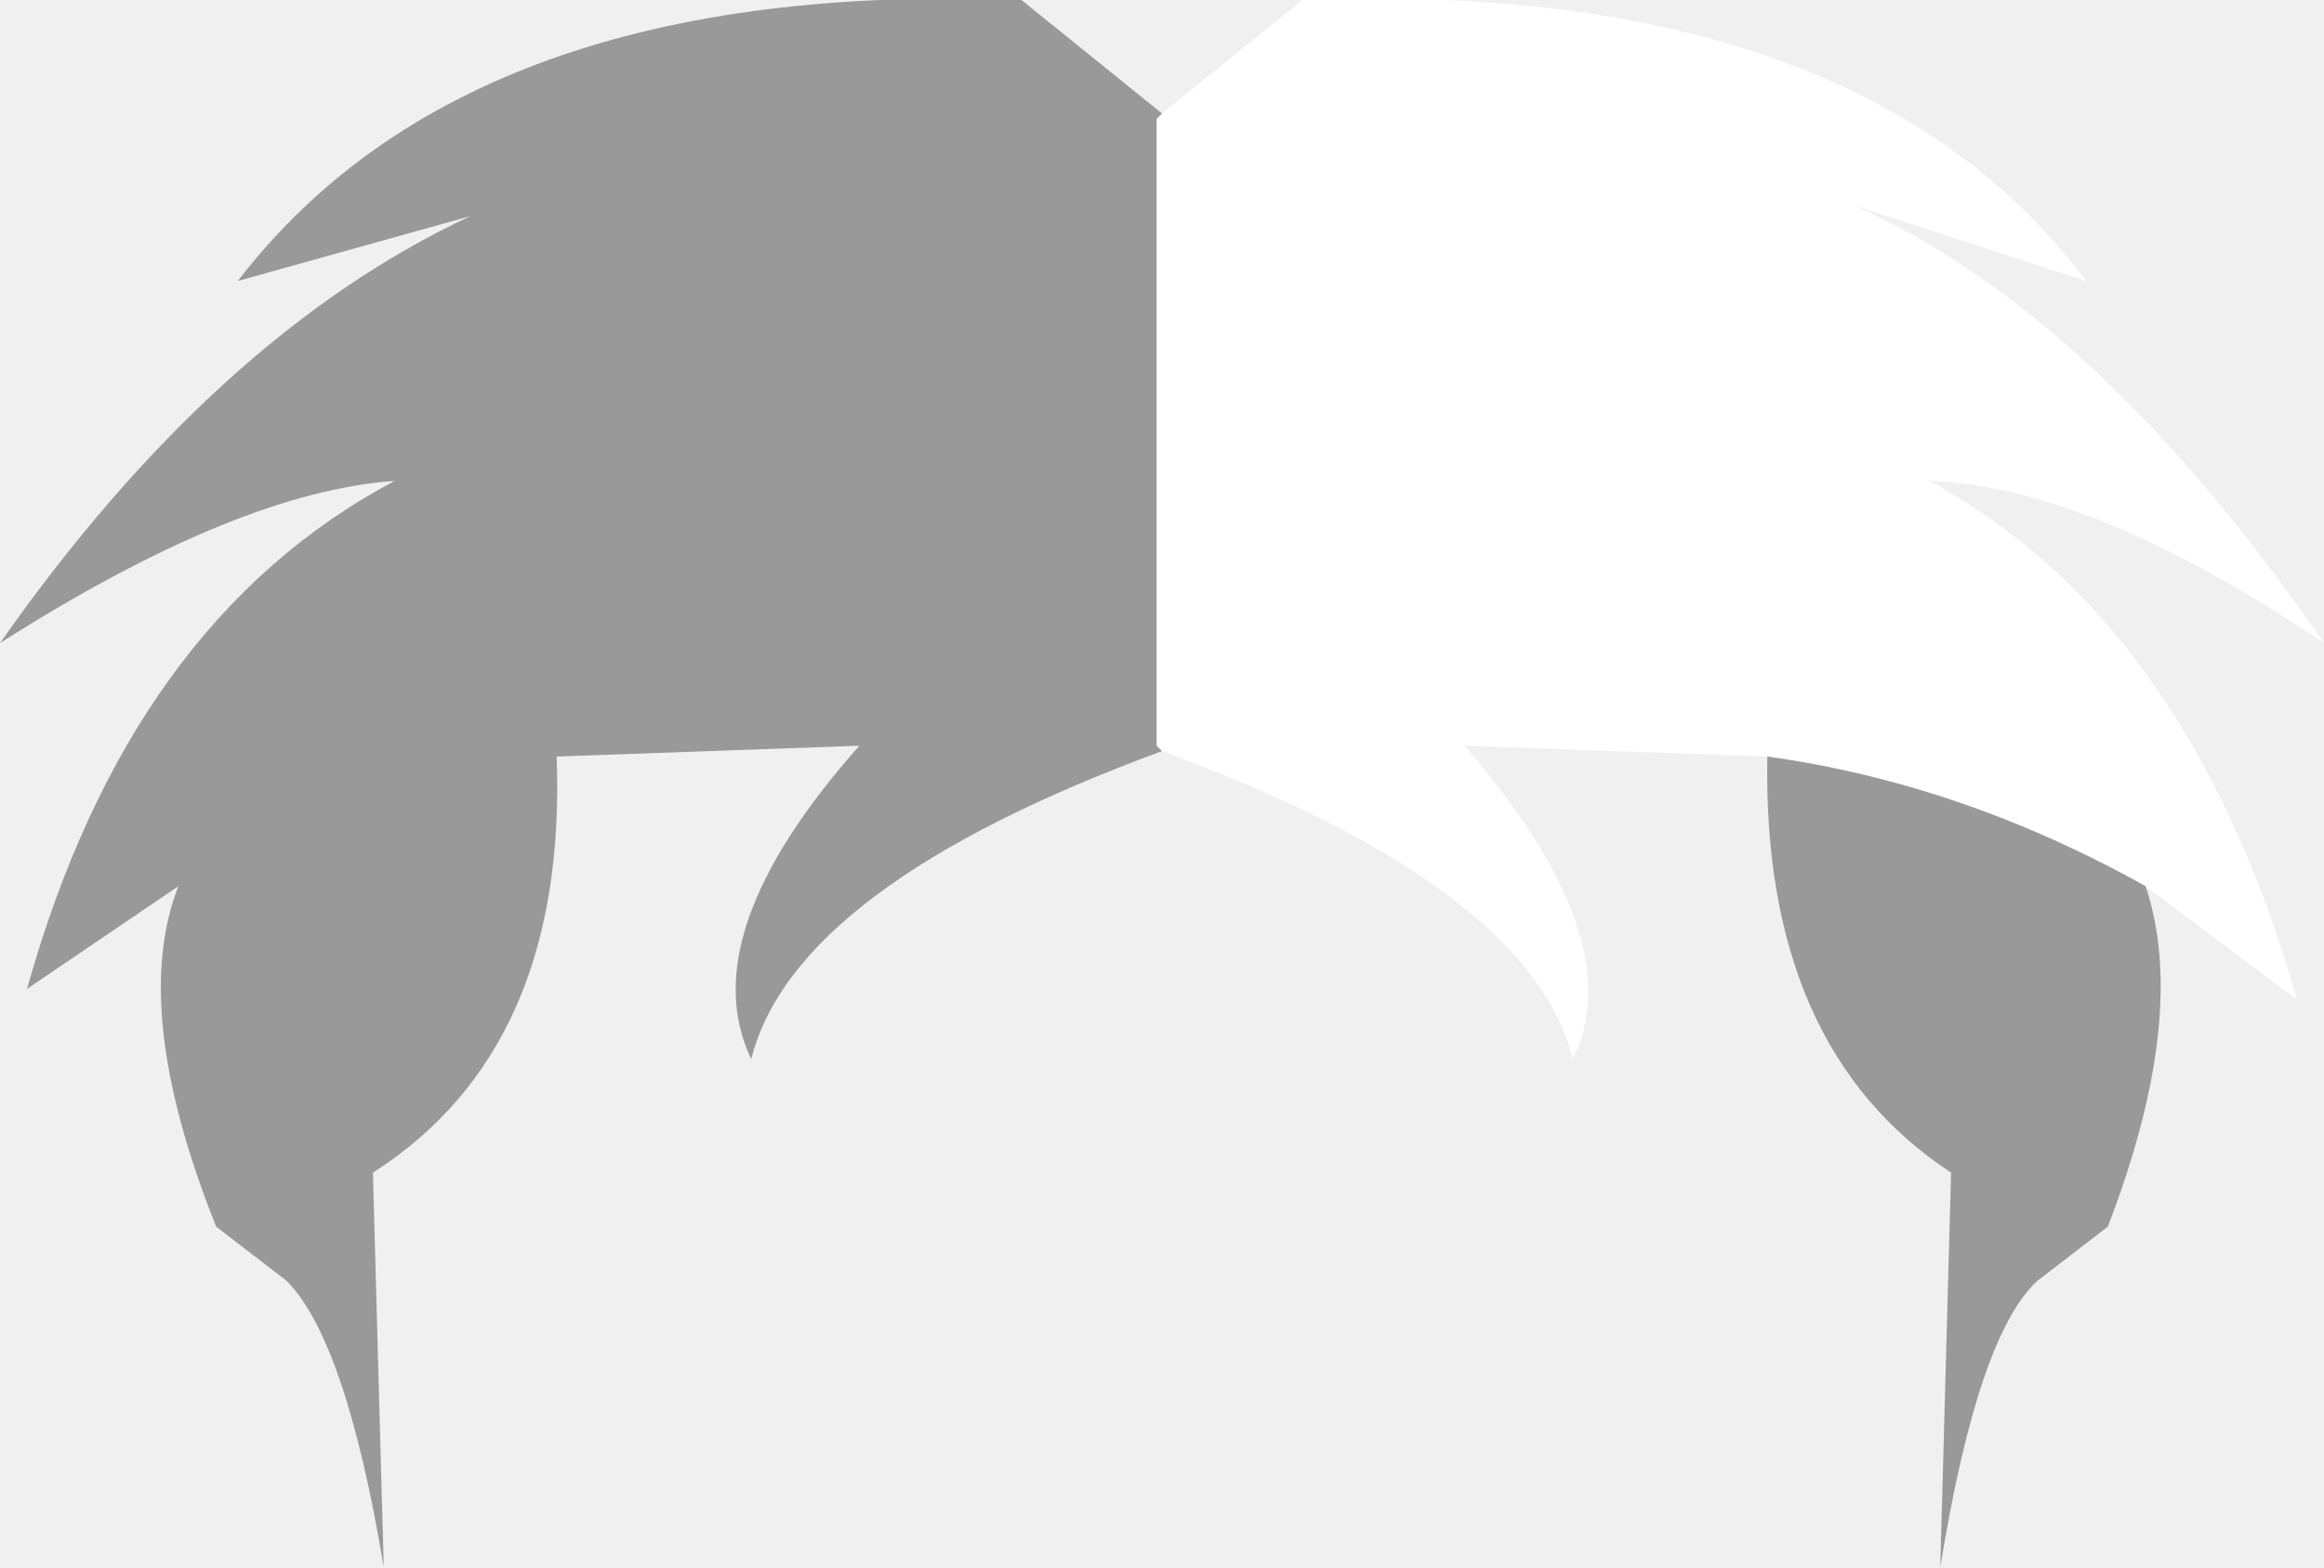
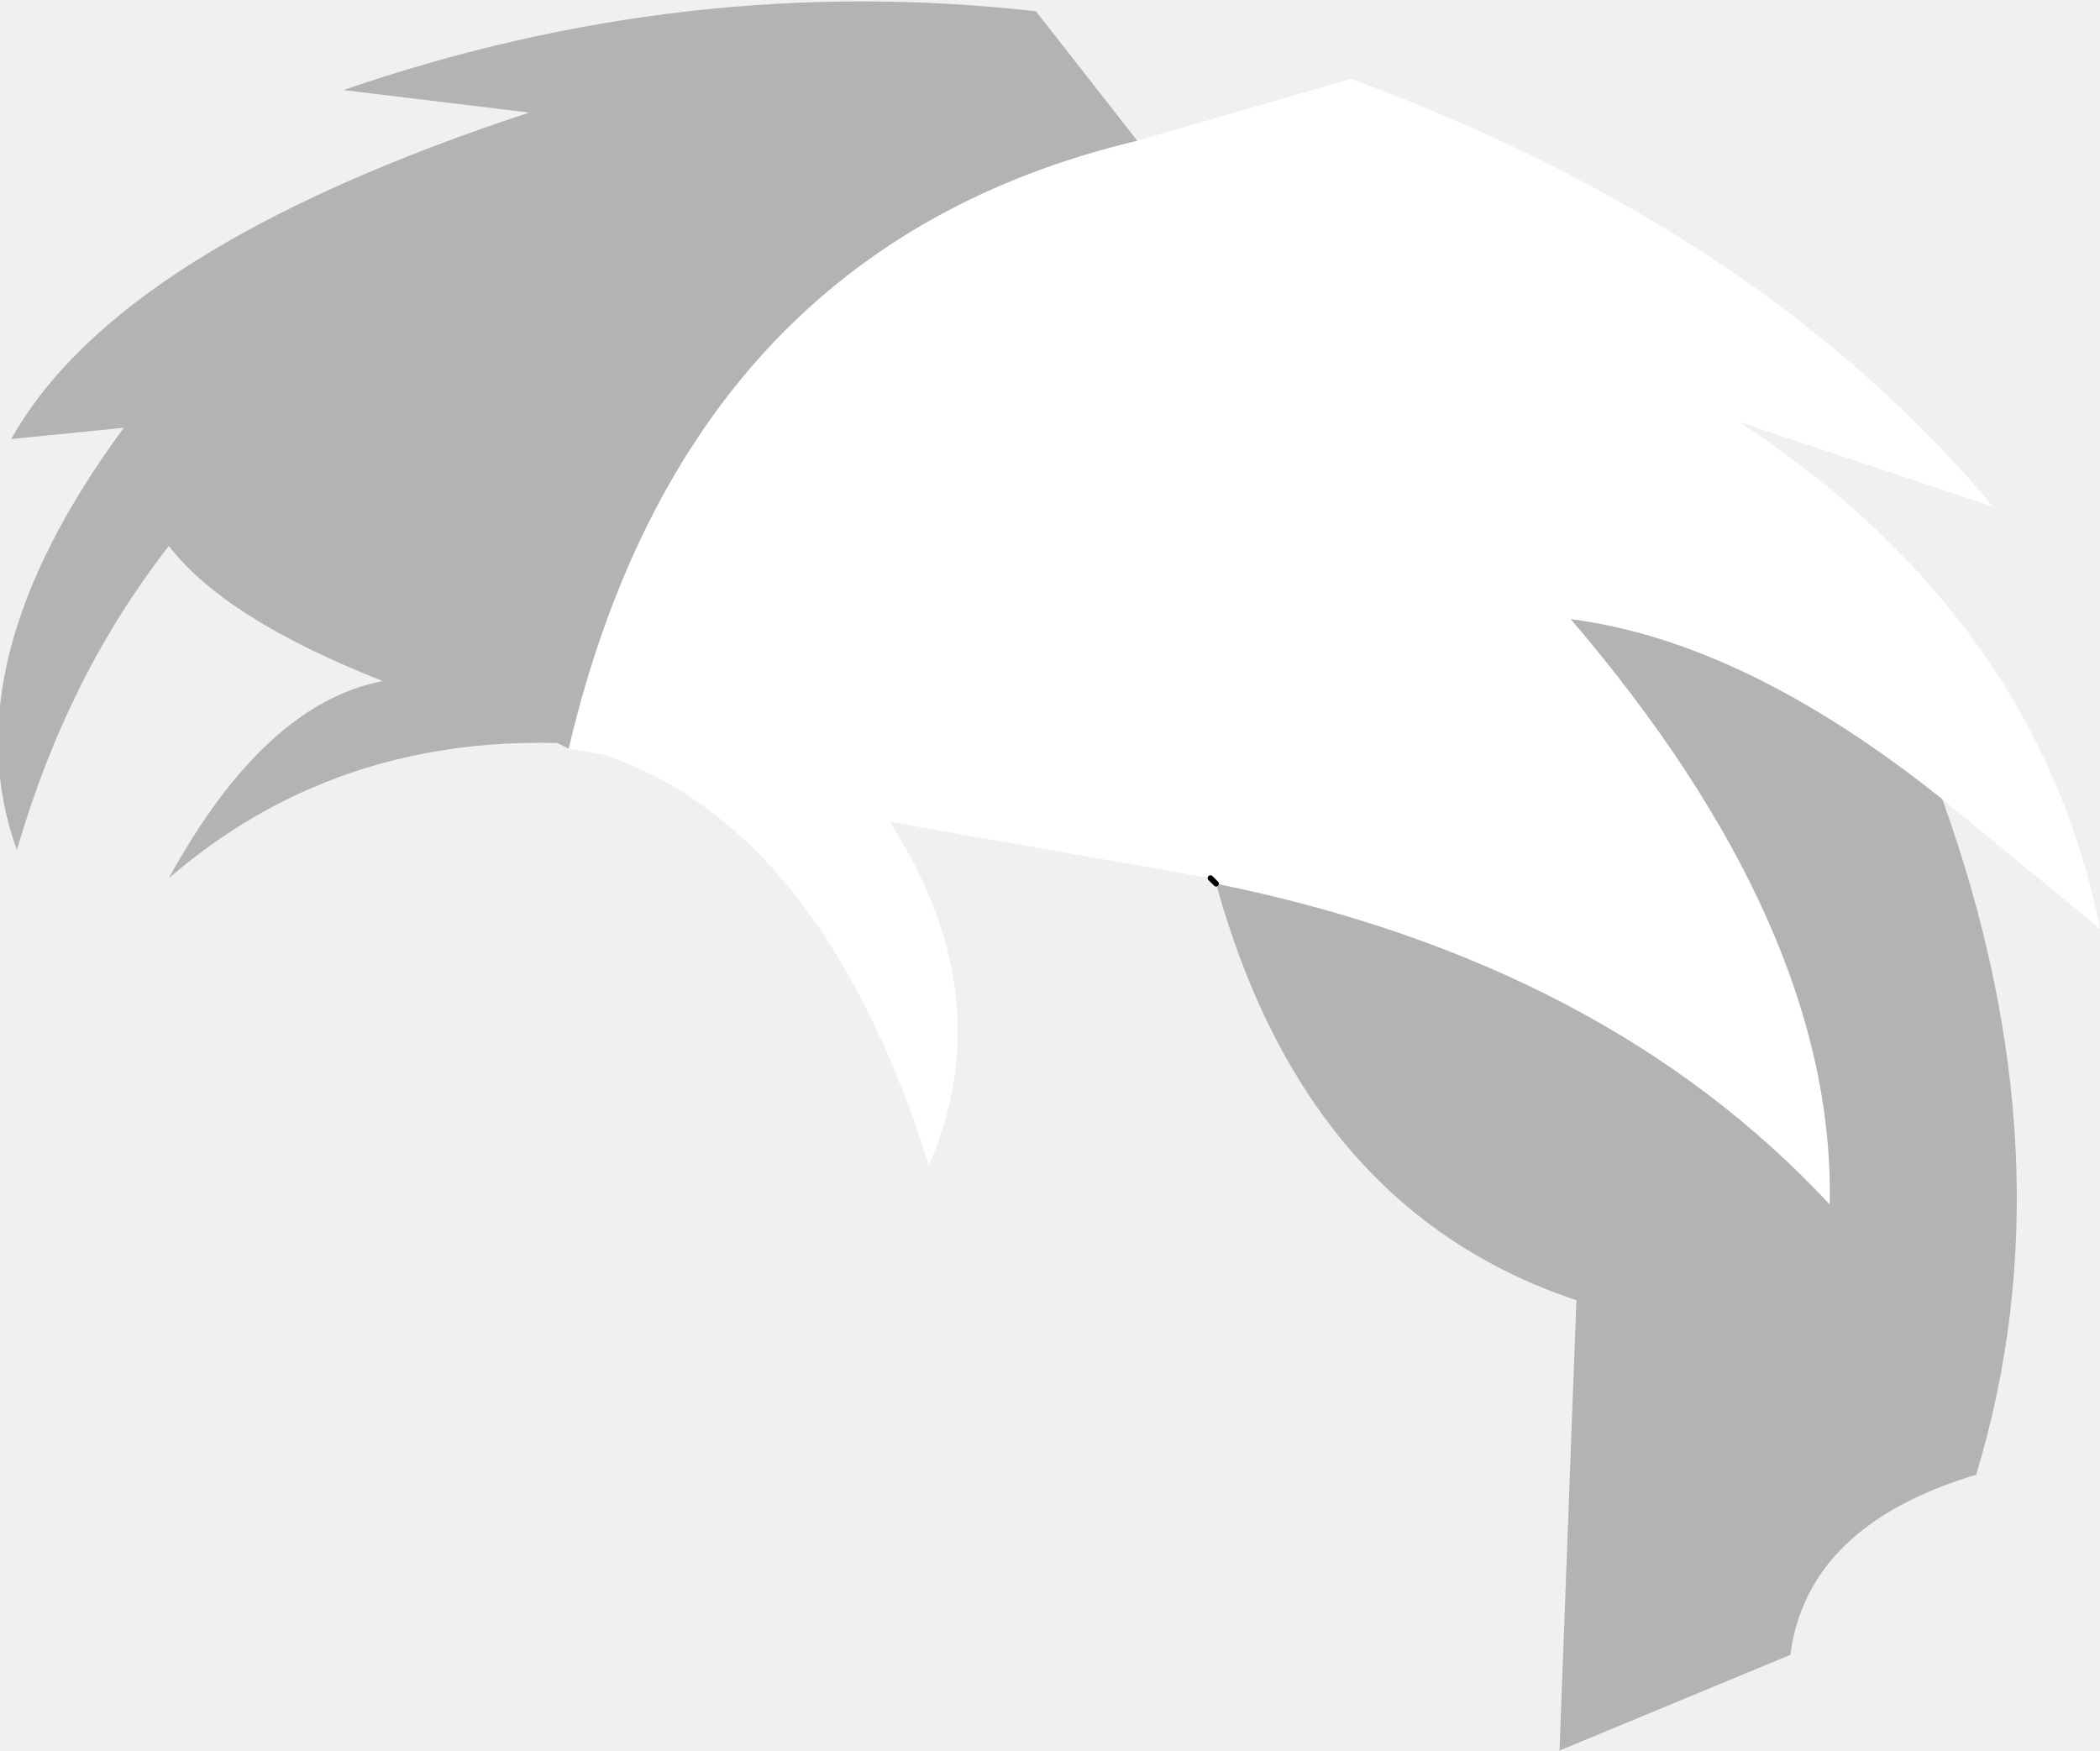
- <svg xmlns="http://www.w3.org/2000/svg" height="14.5px" width="21.5px">
-   <g transform="matrix(1.0, 0.0, 0.0, 1.0, 10.8, 23.55)">
-     <path d="M-0.05 -22.5 L1.25 -23.55 Q6.4 -23.75 8.5 -20.95 L6.35 -21.65 Q8.6 -20.65 10.7 -17.6 8.55 -19.05 7.05 -19.1 9.45 -17.8 10.45 -14.3 L9.05 -15.35 Q7.35 -16.3 5.55 -16.55 L2.75 -16.65 Q4.3 -14.85 3.75 -13.75 3.35 -15.35 -0.05 -16.6 L-0.1 -16.65 -0.1 -22.45 -0.05 -22.5" fill="#ffffff" fill-rule="evenodd" stroke="none" />
-     <path d="M9.05 -15.35 Q9.45 -14.15 8.7 -12.2 L8.05 -11.7 Q7.5 -11.2 7.15 -9.05 L7.25 -12.7 Q5.5 -13.85 5.55 -16.55 7.35 -16.3 9.05 -15.35 M-0.05 -16.6 Q-3.45 -15.35 -3.85 -13.75 -4.4 -14.9 -2.85 -16.65 L-5.65 -16.55 Q-5.55 -13.85 -7.35 -12.7 L-7.25 -9.05 Q-7.6 -11.15 -8.15 -11.7 L-8.8 -12.2 Q-9.6 -14.2 -9.15 -15.35 L-10.55 -14.4 Q-9.6 -17.8 -7.15 -19.1 -8.6 -19.0 -10.8 -17.6 -8.8 -20.45 -6.45 -21.55 L-8.6 -20.95 Q-6.45 -23.75 -1.35 -23.55 L-0.05 -22.5 -0.1 -22.45 -0.1 -16.65 -0.05 -16.6" fill="#999999" fill-rule="evenodd" stroke="none" />
+ <svg xmlns="http://www.w3.org/2000/svg" height="15.55px" width="18.65px">
+   <g transform="matrix(1.0, 0.0, 0.0, 1.0, 7.55, 22.25)">
+     <path d="M3.2 -14.45 L0.35 -14.95 Q1.35 -13.4 0.7 -11.9 -0.25 -14.9 -2.2 -15.55 L-2.5 -15.6 Q-1.45 -20.05 2.55 -21.0 L4.45 -21.55 Q8.1 -20.2 10.15 -17.75 L7.9 -18.5 Q10.55 -16.75 11.1 -14.0 L9.7 -15.15 Q7.95 -16.55 6.4 -16.75 8.75 -14.0 8.7 -11.55 6.7 -13.7 3.25 -14.4 L3.25 -14.45 3.2 -14.45" fill="#ffffff" fill-rule="evenodd" stroke="none" />
+     <path d="M-2.5 -15.6 L-2.6 -15.65 Q-4.6 -15.7 -6.05 -14.45 -5.2 -16.0 -4.15 -16.2 -5.55 -16.75 -6.05 -17.4 -6.95 -16.25 -7.4 -14.7 -8.0 -16.35 -6.45 -18.45 L-7.45 -18.35 Q-6.5 -20.05 -2.85 -21.25 L-4.5 -21.45 Q-1.45 -22.5 1.65 -22.15 L2.55 -21.0 Q-1.45 -20.05 -2.5 -15.6 M9.7 -15.15 Q10.85 -11.95 10.0 -9.15 8.5 -8.7 8.35 -7.55 L6.3 -6.7 6.45 -10.7 Q4.05 -11.5 3.25 -14.4 6.7 -13.7 8.7 -11.55 8.75 -14.0 6.4 -16.75 7.95 -16.55 9.7 -15.15" fill="#b3b3b3" fill-rule="evenodd" stroke="none" />
+     <path d="M3.25 -14.4 L3.2 -14.45" fill="none" stroke="#000000" stroke-linecap="round" stroke-linejoin="round" stroke-width="0.05" />
  </g>
</svg>
